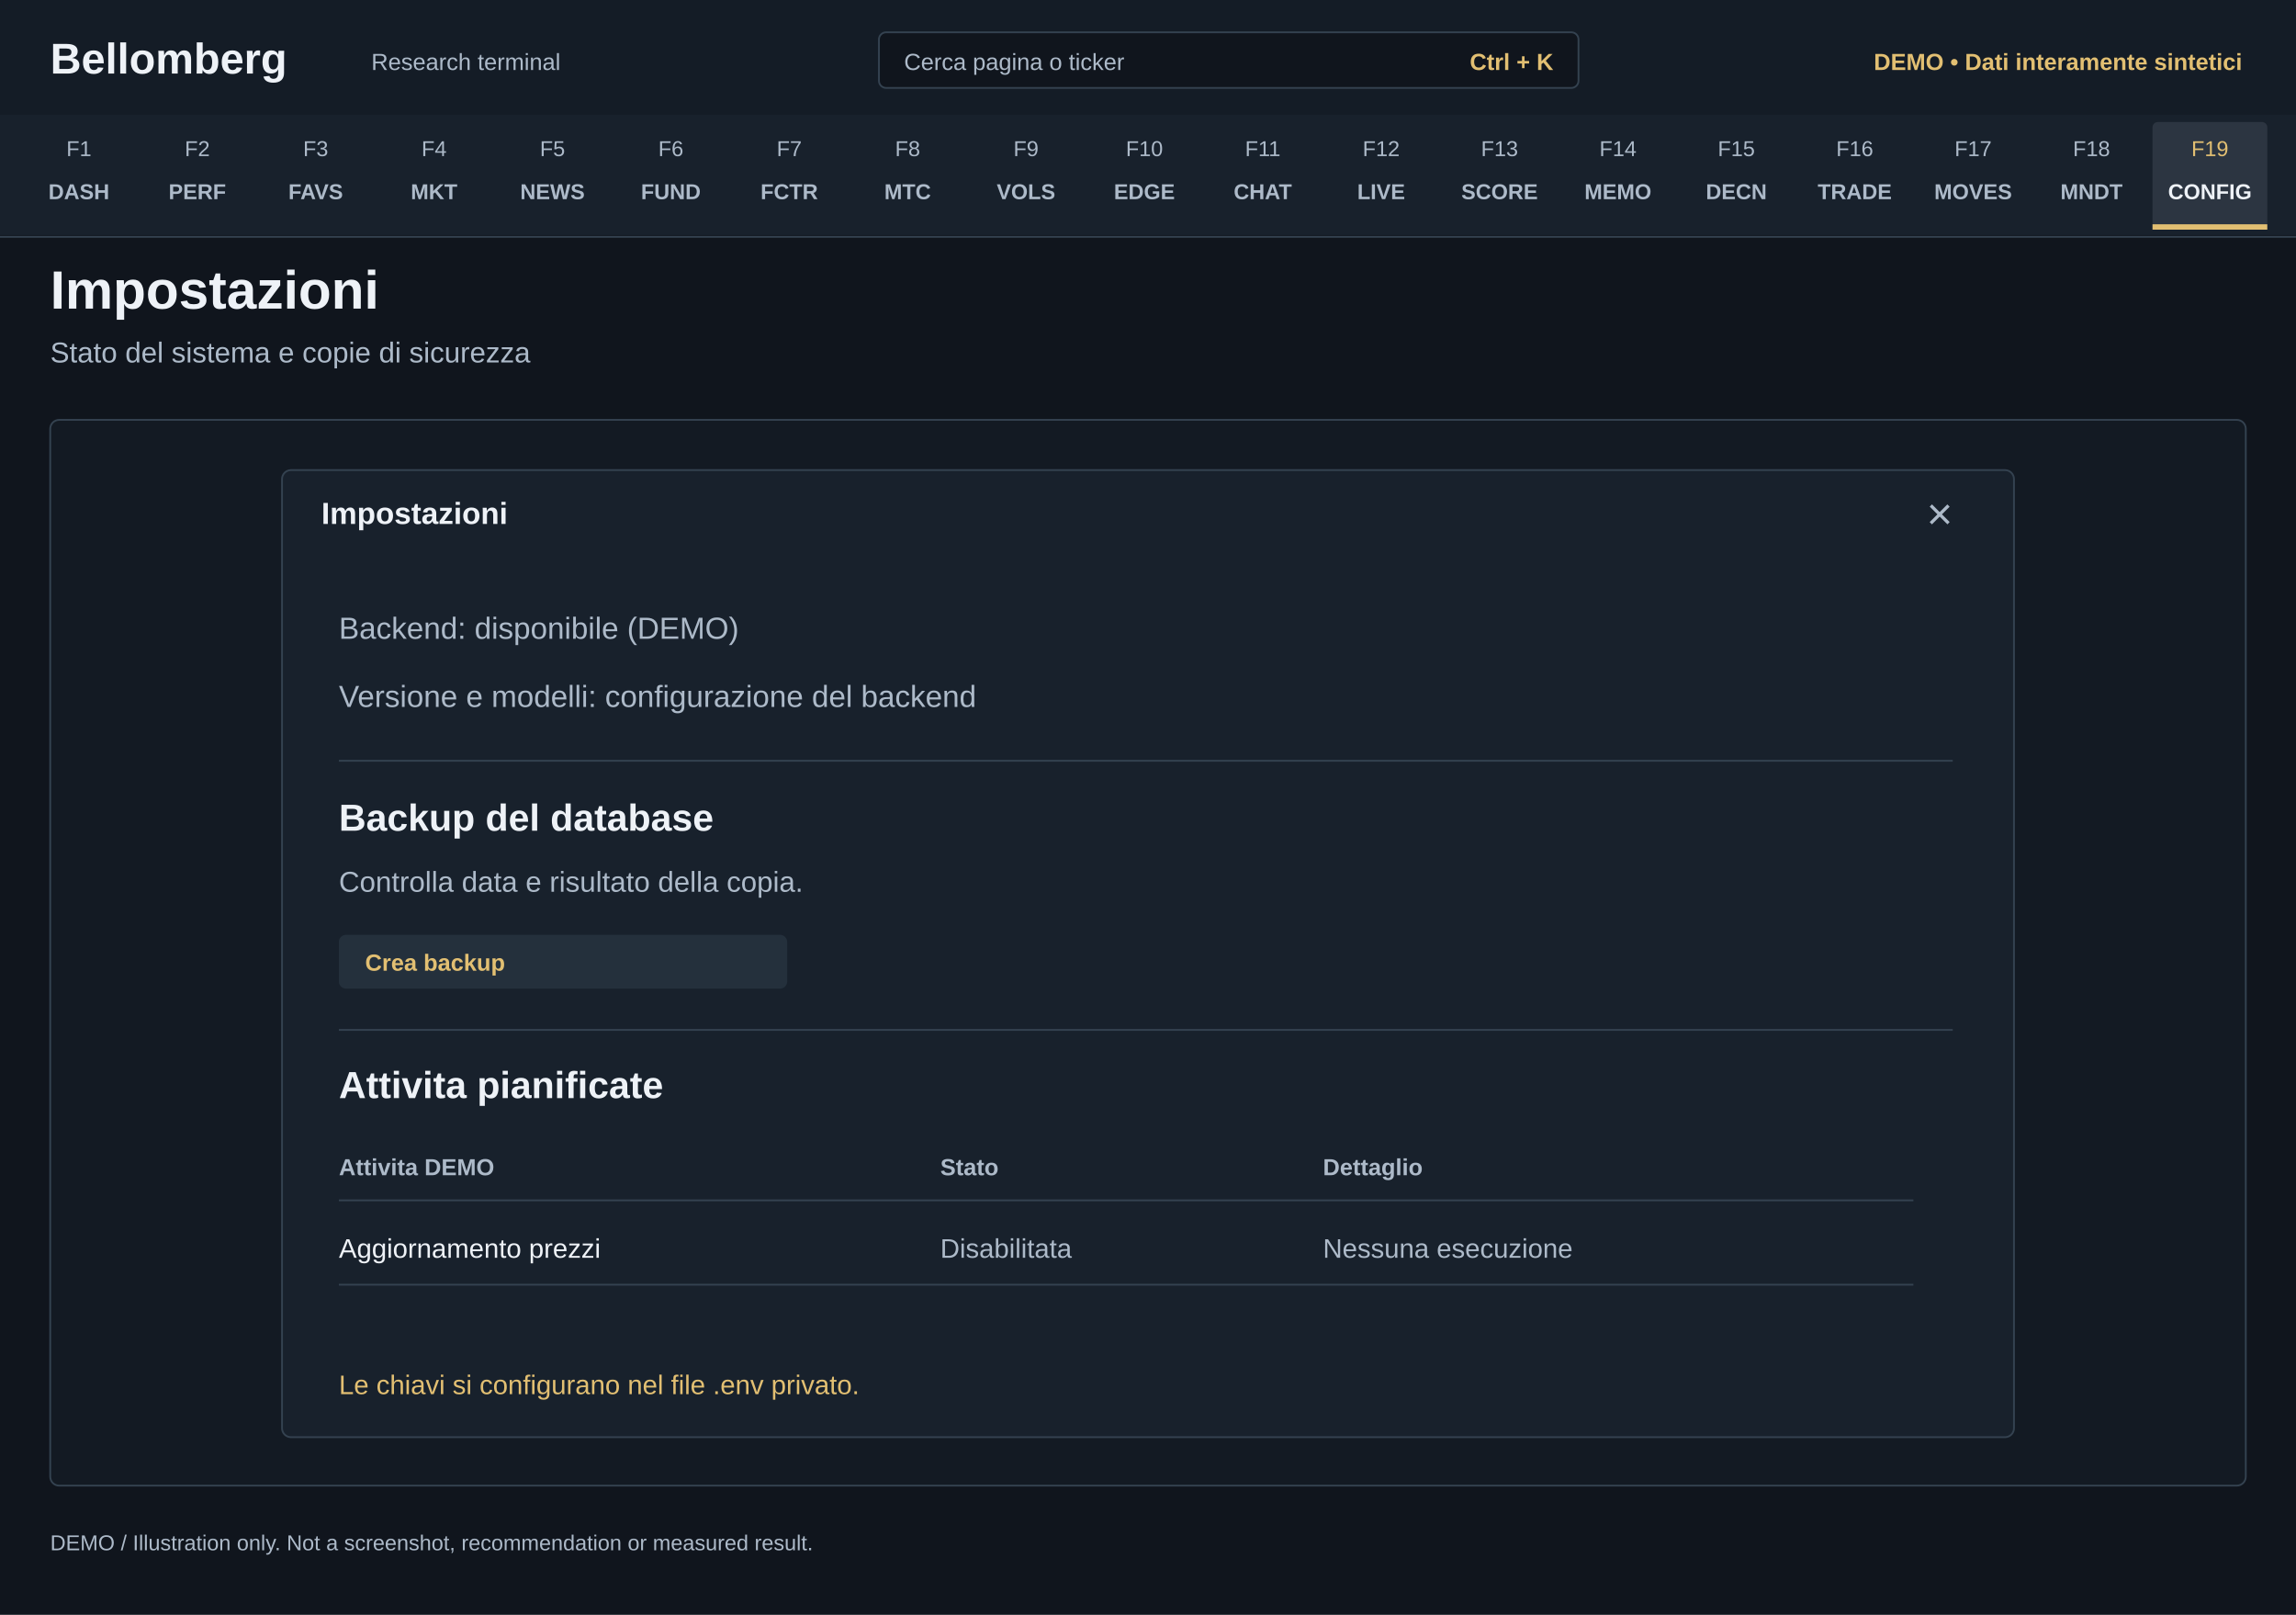
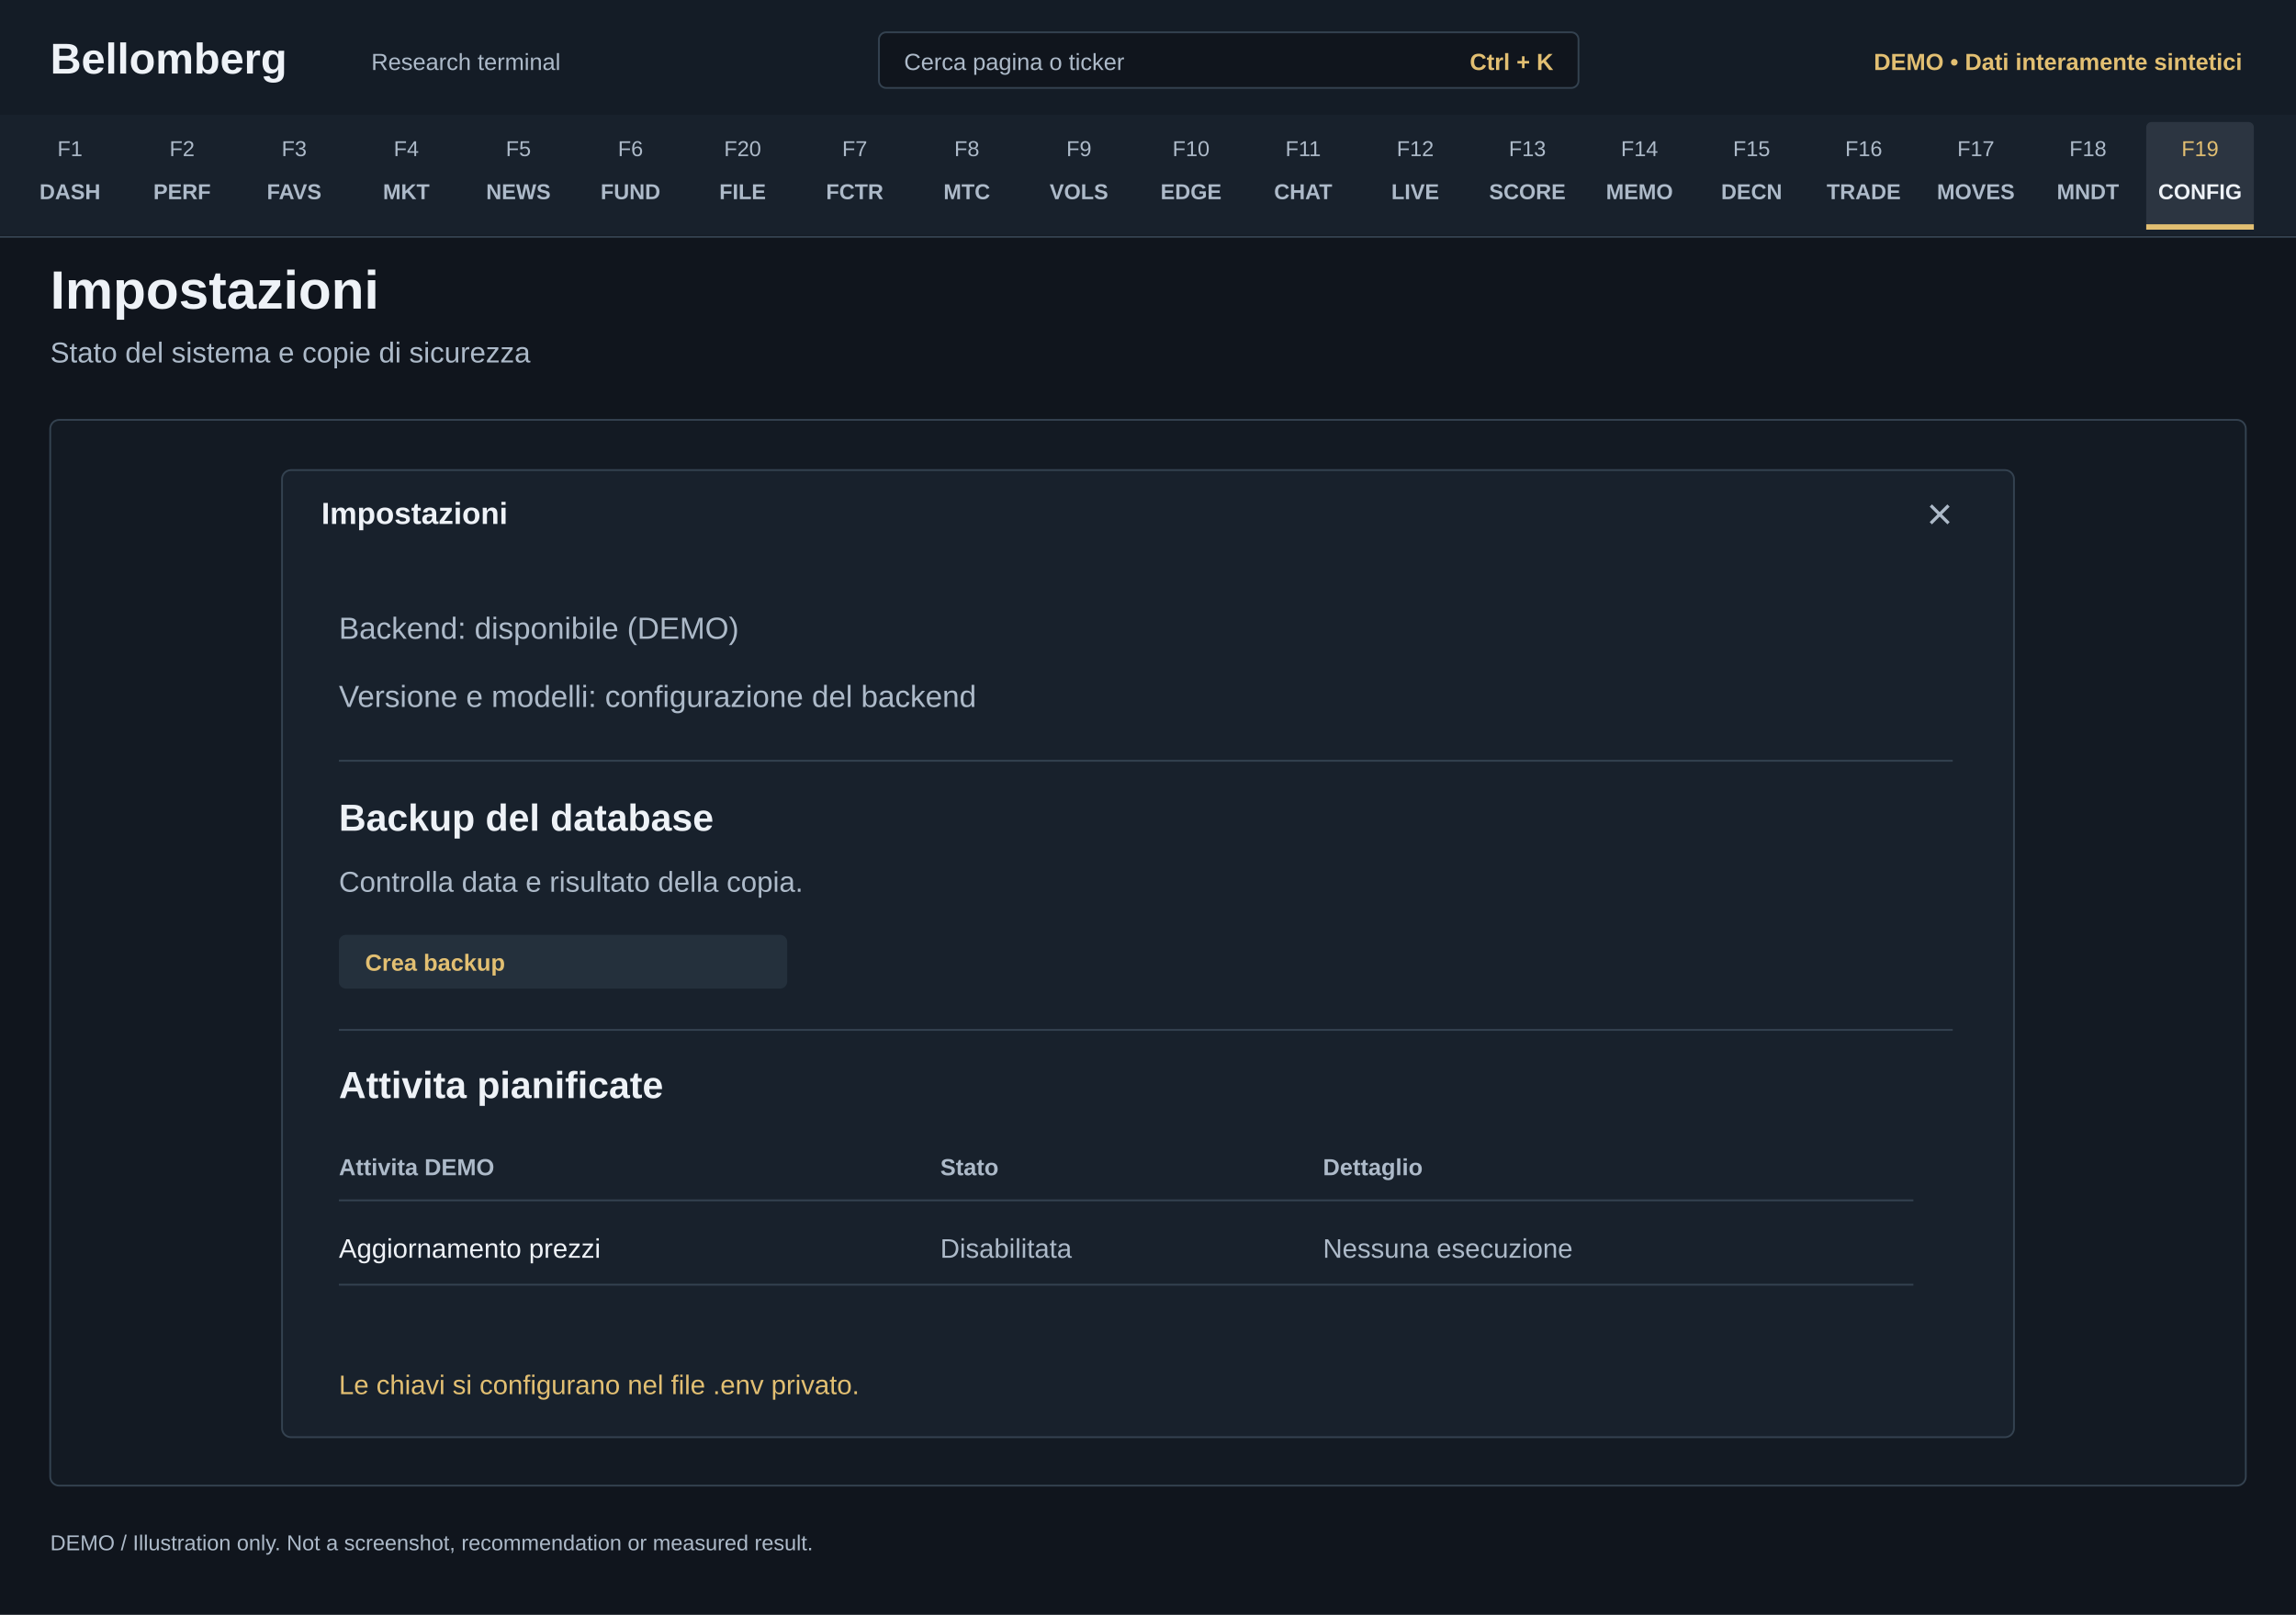
<svg xmlns="http://www.w3.org/2000/svg" width="1280" height="900" viewBox="0 0 1280 900" role="img" aria-labelledby="title desc">
  <style>text{font-family:Segoe UI,Arial,sans-serif} .mono{font-family:Consolas,monospace}</style>
  <rect x="0" y="0" width="1280" height="900" rx="0" fill="#10151d" />
  <rect x="0" y="0" width="1280" height="64" rx="0" fill="#141c26" />
  <text x="28" y="41" font-size="24" fill="#eef2f7" font-weight="650" text-anchor="start">Bellomberg</text>
  <text x="207" y="39" font-size="13" fill="#adbac9" font-weight="400" text-anchor="start">Research terminal</text>
  <rect x="490" y="18" width="390" height="31" rx="4" fill="#10151d" stroke="#344250" />
  <text x="504" y="39" font-size="13" fill="#adbac9" font-weight="400" text-anchor="start">Cerca pagina o ticker</text>
  <text x="866" y="39" font-size="13" fill="#e2bf72" font-weight="600" text-anchor="end">Ctrl + K</text>
  <text x="1250" y="39" font-size="13" fill="#e2bf72" font-weight="650" text-anchor="end">DEMO • Dati interamente sintetici</text>
  <rect x="0" y="64" width="1280" height="67" rx="0" fill="#18212c" />
-   <g id="navigation" aria-label="Navigation F1 to F19">
-     <text x="44" y="87" font-size="12" fill="#adbac9" font-weight="400" text-anchor="middle">F1</text>
-     <text x="44" y="111" font-size="12" fill="#adbac9" font-weight="600" text-anchor="middle">DASH</text>
-     <text x="110" y="87" font-size="12" fill="#adbac9" font-weight="400" text-anchor="middle">F2</text>
-     <text x="110" y="111" font-size="12" fill="#adbac9" font-weight="600" text-anchor="middle">PERF</text>
-     <text x="176" y="87" font-size="12" fill="#adbac9" font-weight="400" text-anchor="middle">F3</text>
-     <text x="176" y="111" font-size="12" fill="#adbac9" font-weight="600" text-anchor="middle">FAVS</text>
-     <text x="242" y="87" font-size="12" fill="#adbac9" font-weight="400" text-anchor="middle">F4</text>
-     <text x="242" y="111" font-size="12" fill="#adbac9" font-weight="600" text-anchor="middle">MKT</text>
-     <text x="308" y="87" font-size="12" fill="#adbac9" font-weight="400" text-anchor="middle">F5</text>
-     <text x="308" y="111" font-size="12" fill="#adbac9" font-weight="600" text-anchor="middle">NEWS</text>
-     <text x="374" y="87" font-size="12" fill="#adbac9" font-weight="400" text-anchor="middle">F6</text>
-     <text x="374" y="111" font-size="12" fill="#adbac9" font-weight="600" text-anchor="middle">FUND</text>
-     <text x="440" y="87" font-size="12" fill="#adbac9" font-weight="400" text-anchor="middle">F7</text>
-     <text x="440" y="111" font-size="12" fill="#adbac9" font-weight="600" text-anchor="middle">FCTR</text>
-     <text x="506" y="87" font-size="12" fill="#adbac9" font-weight="400" text-anchor="middle">F8</text>
-     <text x="506" y="111" font-size="12" fill="#adbac9" font-weight="600" text-anchor="middle">MTC</text>
-     <text x="572" y="87" font-size="12" fill="#adbac9" font-weight="400" text-anchor="middle">F9</text>
-     <text x="572" y="111" font-size="12" fill="#adbac9" font-weight="600" text-anchor="middle">VOLS</text>
-     <text x="638" y="87" font-size="12" fill="#adbac9" font-weight="400" text-anchor="middle">F10</text>
-     <text x="638" y="111" font-size="12" fill="#adbac9" font-weight="600" text-anchor="middle">EDGE</text>
-     <text x="704" y="87" font-size="12" fill="#adbac9" font-weight="400" text-anchor="middle">F11</text>
-     <text x="704" y="111" font-size="12" fill="#adbac9" font-weight="600" text-anchor="middle">CHAT</text>
-     <text x="770" y="87" font-size="12" fill="#adbac9" font-weight="400" text-anchor="middle">F12</text>
-     <text x="770" y="111" font-size="12" fill="#adbac9" font-weight="600" text-anchor="middle">LIVE</text>
-     <text x="836" y="87" font-size="12" fill="#adbac9" font-weight="400" text-anchor="middle">F13</text>
-     <text x="836" y="111" font-size="12" fill="#adbac9" font-weight="600" text-anchor="middle">SCORE</text>
-     <text x="902" y="87" font-size="12" fill="#adbac9" font-weight="400" text-anchor="middle">F14</text>
-     <text x="902" y="111" font-size="12" fill="#adbac9" font-weight="600" text-anchor="middle">MEMO</text>
-     <text x="968" y="87" font-size="12" fill="#adbac9" font-weight="400" text-anchor="middle">F15</text>
-     <text x="968" y="111" font-size="12" fill="#adbac9" font-weight="600" text-anchor="middle">DECN</text>
-     <text x="1034" y="87" font-size="12" fill="#adbac9" font-weight="400" text-anchor="middle">F16</text>
-     <text x="1034" y="111" font-size="12" fill="#adbac9" font-weight="600" text-anchor="middle">TRADE</text>
-     <text x="1100" y="87" font-size="12" fill="#adbac9" font-weight="400" text-anchor="middle">F17</text>
-     <text x="1100" y="111" font-size="12" fill="#adbac9" font-weight="600" text-anchor="middle">MOVES</text>
-     <text x="1166" y="87" font-size="12" fill="#adbac9" font-weight="400" text-anchor="middle">F18</text>
-     <text x="1166" y="111" font-size="12" fill="#adbac9" font-weight="600" text-anchor="middle">MNDT</text>
-     <rect x="1200" y="68" width="64" height="59" rx="3" fill="#2c3541" />
-     <rect x="1200" y="125" width="64" height="3" rx="0" fill="#e2bf72" />
-     <text x="1232" y="87" font-size="12" fill="#e2bf72" font-weight="400" text-anchor="middle">F19</text>
-     <text x="1232" y="111" font-size="12" fill="#eef2f7" font-weight="600" text-anchor="middle">CONFIG</text>
+   <g id="navigation" aria-label="Navigation F1 to F20">
+     <text x="39.0" y="87" font-size="12" fill="#adbac9" font-weight="400" text-anchor="middle">F1</text>
+     <text x="39.0" y="111" font-size="12" fill="#adbac9" font-weight="600" text-anchor="middle">DASH</text>
+     <text x="101.5" y="87" font-size="12" fill="#adbac9" font-weight="400" text-anchor="middle">F2</text>
+     <text x="101.5" y="111" font-size="12" fill="#adbac9" font-weight="600" text-anchor="middle">PERF</text>
+     <text x="164.0" y="87" font-size="12" fill="#adbac9" font-weight="400" text-anchor="middle">F3</text>
+     <text x="164.0" y="111" font-size="12" fill="#adbac9" font-weight="600" text-anchor="middle">FAVS</text>
+     <text x="226.5" y="87" font-size="12" fill="#adbac9" font-weight="400" text-anchor="middle">F4</text>
+     <text x="226.5" y="111" font-size="12" fill="#adbac9" font-weight="600" text-anchor="middle">MKT</text>
+     <text x="289.0" y="87" font-size="12" fill="#adbac9" font-weight="400" text-anchor="middle">F5</text>
+     <text x="289.0" y="111" font-size="12" fill="#adbac9" font-weight="600" text-anchor="middle">NEWS</text>
+     <text x="351.5" y="87" font-size="12" fill="#adbac9" font-weight="400" text-anchor="middle">F6</text>
+     <text x="351.5" y="111" font-size="12" fill="#adbac9" font-weight="600" text-anchor="middle">FUND</text>
+     <text x="414.0" y="87" font-size="12" fill="#adbac9" font-weight="400" text-anchor="middle">F20</text>
+     <text x="414.0" y="111" font-size="12" fill="#adbac9" font-weight="600" text-anchor="middle">FILE</text>
+     <text x="476.5" y="87" font-size="12" fill="#adbac9" font-weight="400" text-anchor="middle">F7</text>
+     <text x="476.5" y="111" font-size="12" fill="#adbac9" font-weight="600" text-anchor="middle">FCTR</text>
+     <text x="539.0" y="87" font-size="12" fill="#adbac9" font-weight="400" text-anchor="middle">F8</text>
+     <text x="539.0" y="111" font-size="12" fill="#adbac9" font-weight="600" text-anchor="middle">MTC</text>
+     <text x="601.5" y="87" font-size="12" fill="#adbac9" font-weight="400" text-anchor="middle">F9</text>
+     <text x="601.5" y="111" font-size="12" fill="#adbac9" font-weight="600" text-anchor="middle">VOLS</text>
+     <text x="664.0" y="87" font-size="12" fill="#adbac9" font-weight="400" text-anchor="middle">F10</text>
+     <text x="664.0" y="111" font-size="12" fill="#adbac9" font-weight="600" text-anchor="middle">EDGE</text>
+     <text x="726.5" y="87" font-size="12" fill="#adbac9" font-weight="400" text-anchor="middle">F11</text>
+     <text x="726.5" y="111" font-size="12" fill="#adbac9" font-weight="600" text-anchor="middle">CHAT</text>
+     <text x="789.0" y="87" font-size="12" fill="#adbac9" font-weight="400" text-anchor="middle">F12</text>
+     <text x="789.0" y="111" font-size="12" fill="#adbac9" font-weight="600" text-anchor="middle">LIVE</text>
+     <text x="851.5" y="87" font-size="12" fill="#adbac9" font-weight="400" text-anchor="middle">F13</text>
+     <text x="851.5" y="111" font-size="12" fill="#adbac9" font-weight="600" text-anchor="middle">SCORE</text>
+     <text x="914.0" y="87" font-size="12" fill="#adbac9" font-weight="400" text-anchor="middle">F14</text>
+     <text x="914.0" y="111" font-size="12" fill="#adbac9" font-weight="600" text-anchor="middle">MEMO</text>
+     <text x="976.5" y="87" font-size="12" fill="#adbac9" font-weight="400" text-anchor="middle">F15</text>
+     <text x="976.5" y="111" font-size="12" fill="#adbac9" font-weight="600" text-anchor="middle">DECN</text>
+     <text x="1039.0" y="87" font-size="12" fill="#adbac9" font-weight="400" text-anchor="middle">F16</text>
+     <text x="1039.0" y="111" font-size="12" fill="#adbac9" font-weight="600" text-anchor="middle">TRADE</text>
+     <text x="1101.5" y="87" font-size="12" fill="#adbac9" font-weight="400" text-anchor="middle">F17</text>
+     <text x="1101.5" y="111" font-size="12" fill="#adbac9" font-weight="600" text-anchor="middle">MOVES</text>
+     <text x="1164.0" y="87" font-size="12" fill="#adbac9" font-weight="400" text-anchor="middle">F18</text>
+     <text x="1164.0" y="111" font-size="12" fill="#adbac9" font-weight="600" text-anchor="middle">MNDT</text>
+     <rect x="1196.5" y="68" width="60" height="59" rx="3" fill="#2c3541" />
+     <rect x="1196.5" y="125" width="60" height="3" rx="0" fill="#e2bf72" />
+     <text x="1226.5" y="87" font-size="12" fill="#e2bf72" font-weight="400" text-anchor="middle">F19</text>
+     <text x="1226.5" y="111" font-size="12" fill="#eef2f7" font-weight="600" text-anchor="middle">CONFIG</text>
  </g>
  <line x1="0" y1="132" x2="1280" y2="132" stroke="#344250" stroke-width="1" />
  <text x="28.0" y="172" font-size="30" fill="#eef2f7" font-weight="650" text-anchor="start">Impostazioni</text>
  <text x="28.0" y="202" font-size="16" fill="#adbac9" font-weight="400" text-anchor="start">Stato del sistema e copie di sicurezza</text>
  <text x="28.0" y="864" font-size="12" fill="#adbac9" font-weight="400" text-anchor="start">DEMO  /  Illustration only. Not a screenshot, recommendation or measured result.</text>
  <rect x="28.0" y="234" width="1224.0" height="594" rx="5" fill="#131a23" stroke="#344250" />
  <rect x="157.227" y="262" width="965.546" height="539" rx="5" fill="#18212c" stroke="#344250" />
  <text x="179.171" y="292" font-size="17" fill="#eef2f7" font-weight="600" text-anchor="start">Impostazioni</text>
  <text x="1088.637" y="295" font-size="25" fill="#adbac9" font-weight="400" text-anchor="end">×</text>
  <text x="188.924" y="356" font-size="17" fill="#adbac9" font-weight="400" text-anchor="start">Backend: disponibile (DEMO)</text>
  <text x="188.924" y="394" font-size="17" fill="#adbac9" font-weight="400" text-anchor="start">Versione e modelli: configurazione del backend</text>
  <line x1="188.924" y1="424" x2="1088.637" y2="424" stroke="#344250" stroke-width="1" />
  <text x="188.924" y="463" font-size="21" fill="#eef2f7" font-weight="600" text-anchor="start">Backup del database</text>
  <text x="188.924" y="497" font-size="16" fill="#adbac9" font-weight="400" text-anchor="start">Controlla data e risultato della copia.</text>
  <rect x="188.924" y="521" width="249.92" height="30" rx="4" fill="#24303c" />
  <text x="203.554" y="541" font-size="13" fill="#e2bf72" font-weight="600" text-anchor="start">Crea backup</text>
  <line x1="188.924" y1="574" x2="1088.637" y2="574" stroke="#344250" stroke-width="1" />
  <text x="188.924" y="612" font-size="21" fill="#eef2f7" font-weight="600" text-anchor="start">Attivita pianificate</text>
  <text x="188.924" y="655" font-size="13" fill="#adbac9" font-weight="600" text-anchor="start">Attivita DEMO</text>
  <text x="524.183" y="655" font-size="13" fill="#adbac9" font-weight="600" text-anchor="start">Stato</text>
  <text x="737.53" y="655" font-size="13" fill="#adbac9" font-weight="600" text-anchor="start">Dettaglio</text>
  <line x1="188.924" y1="669" x2="1066.693" y2="669" stroke="#344250" stroke-width="1" />
  <text x="188.924" y="701" font-size="15" fill="#eef2f7" font-weight="400" text-anchor="start">Aggiornamento prezzi</text>
  <text x="524.183" y="701" font-size="15" fill="#adbac9" font-weight="400" text-anchor="start">Disabilitata</text>
  <text x="737.53" y="701" font-size="15" fill="#adbac9" font-weight="400" text-anchor="start">Nessuna esecuzione</text>
  <line x1="188.924" y1="716" x2="1066.693" y2="716" stroke="#344250" stroke-width="1" />
  <text x="188.924" y="777" font-size="15" fill="#e2bf72" font-weight="400" text-anchor="start">Le chiavi si configurano nel file .env privato.</text>
</svg>
